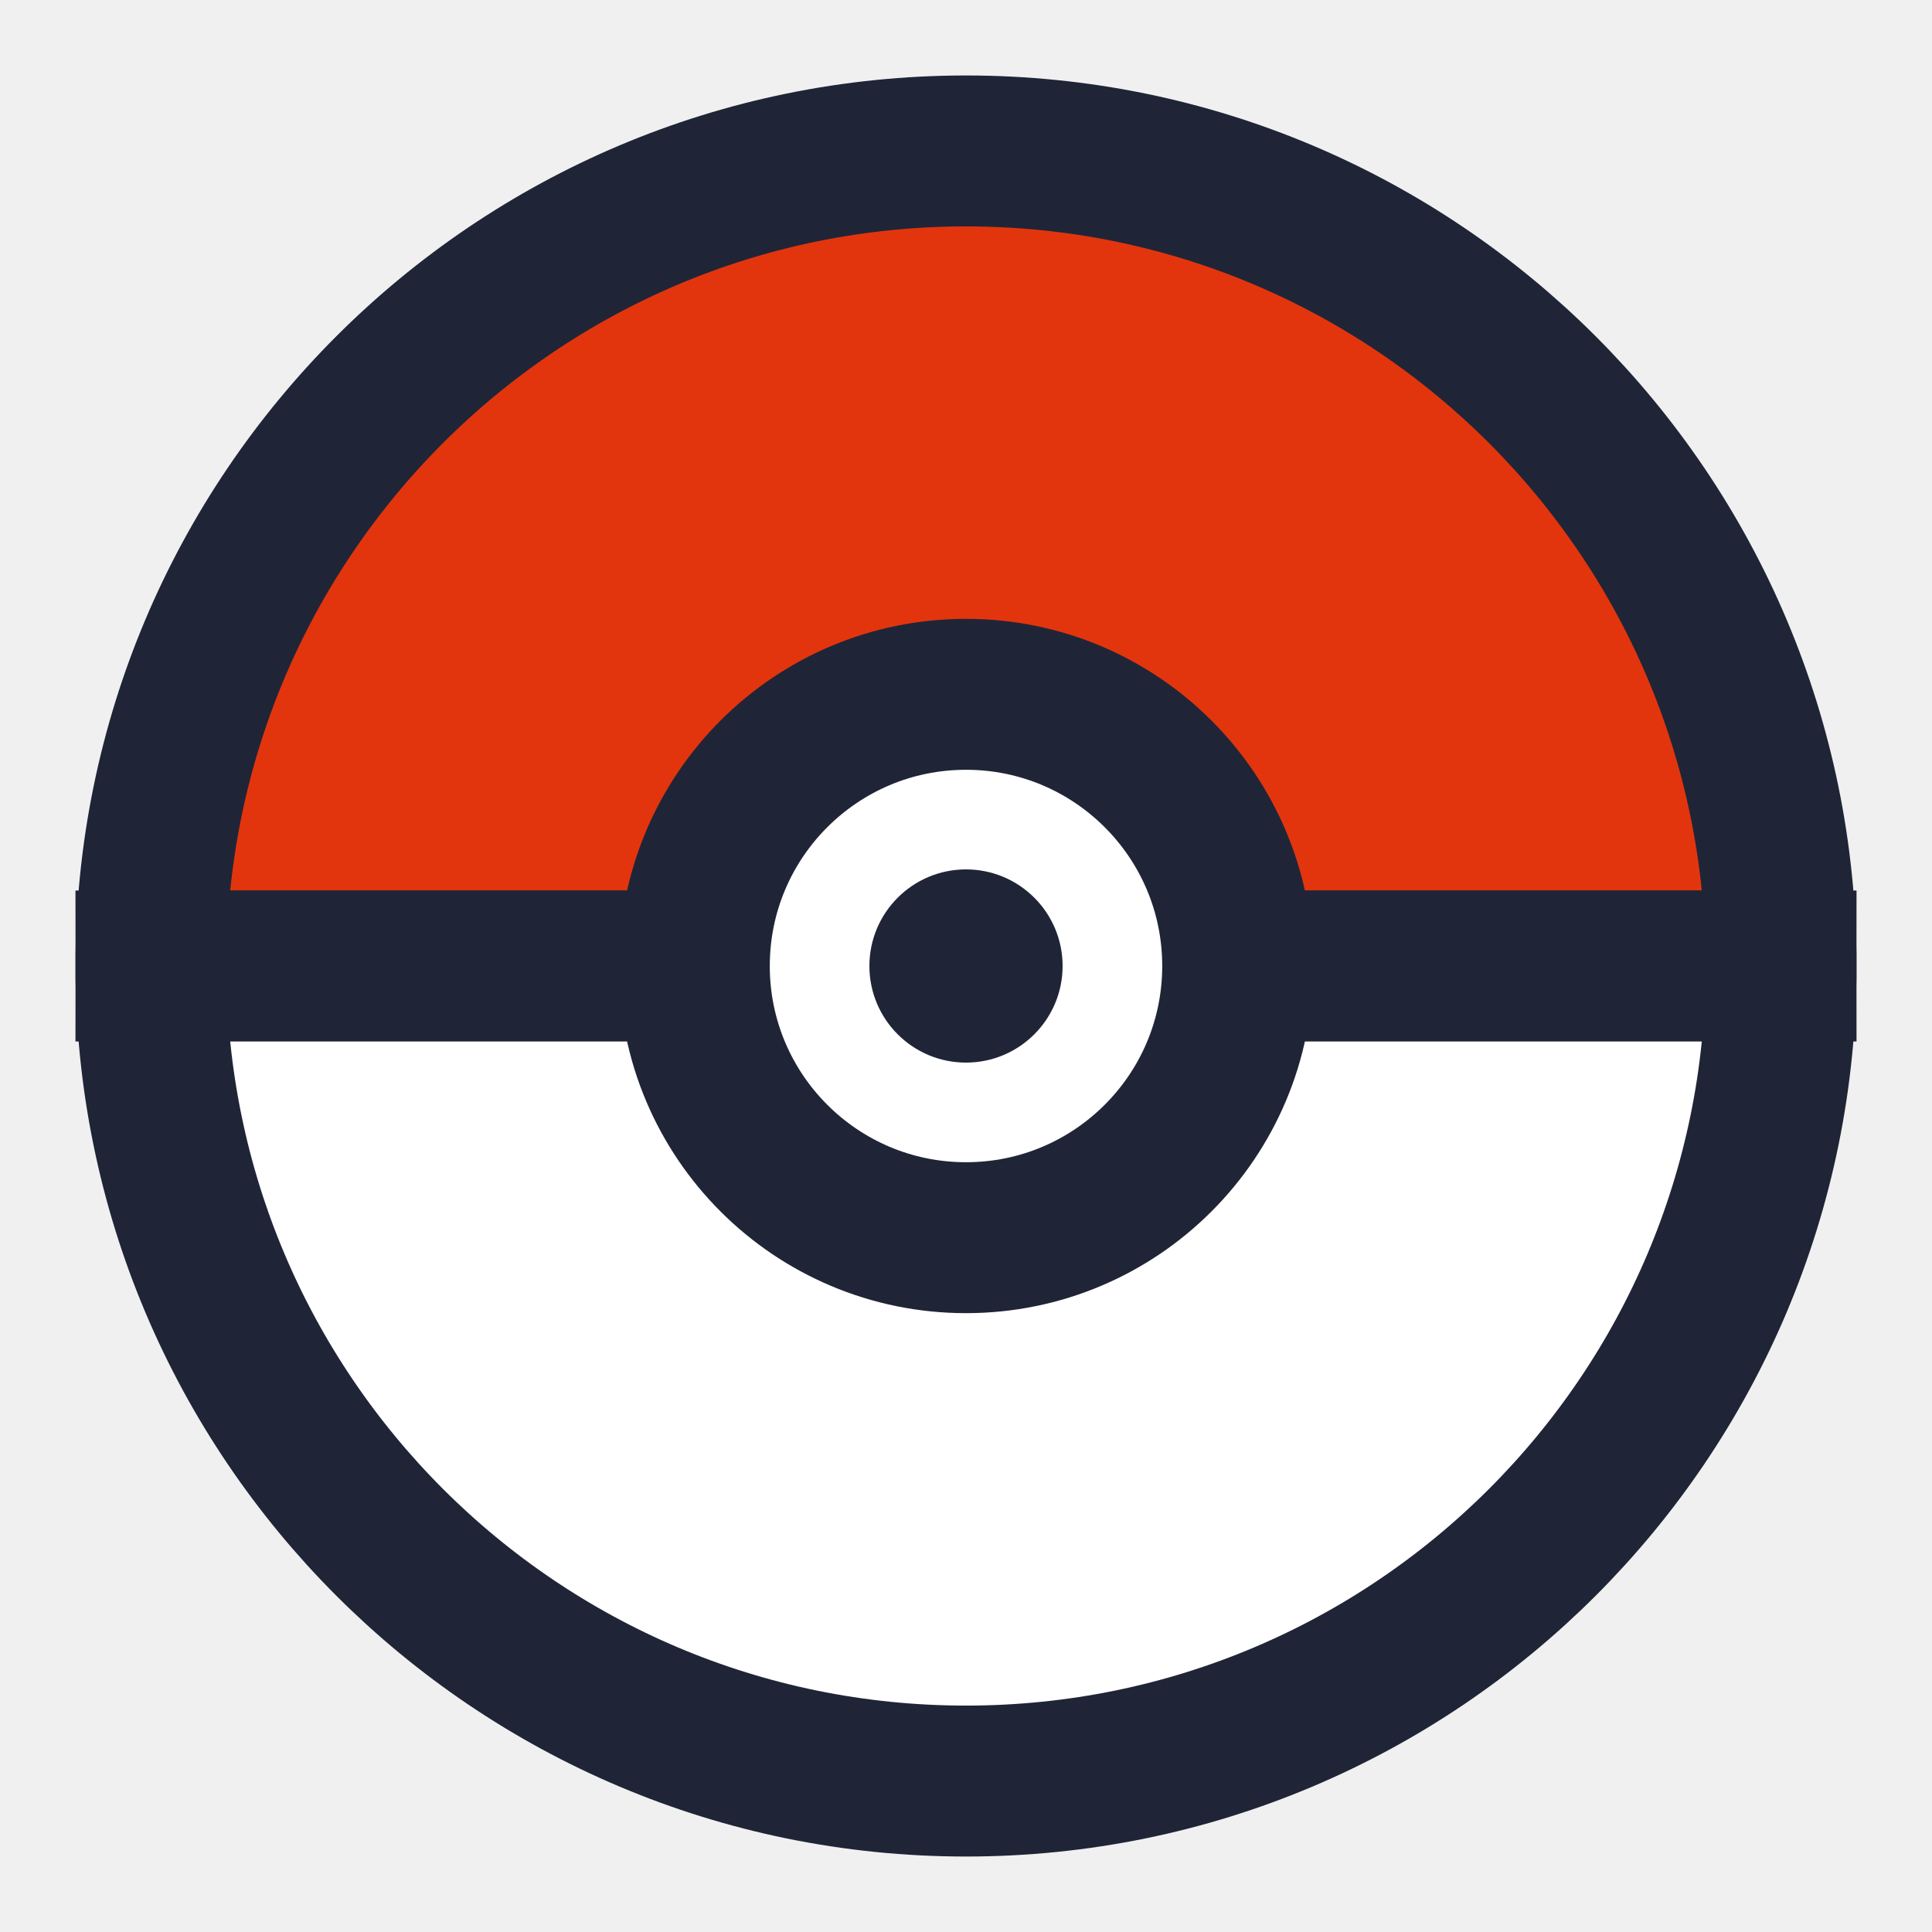
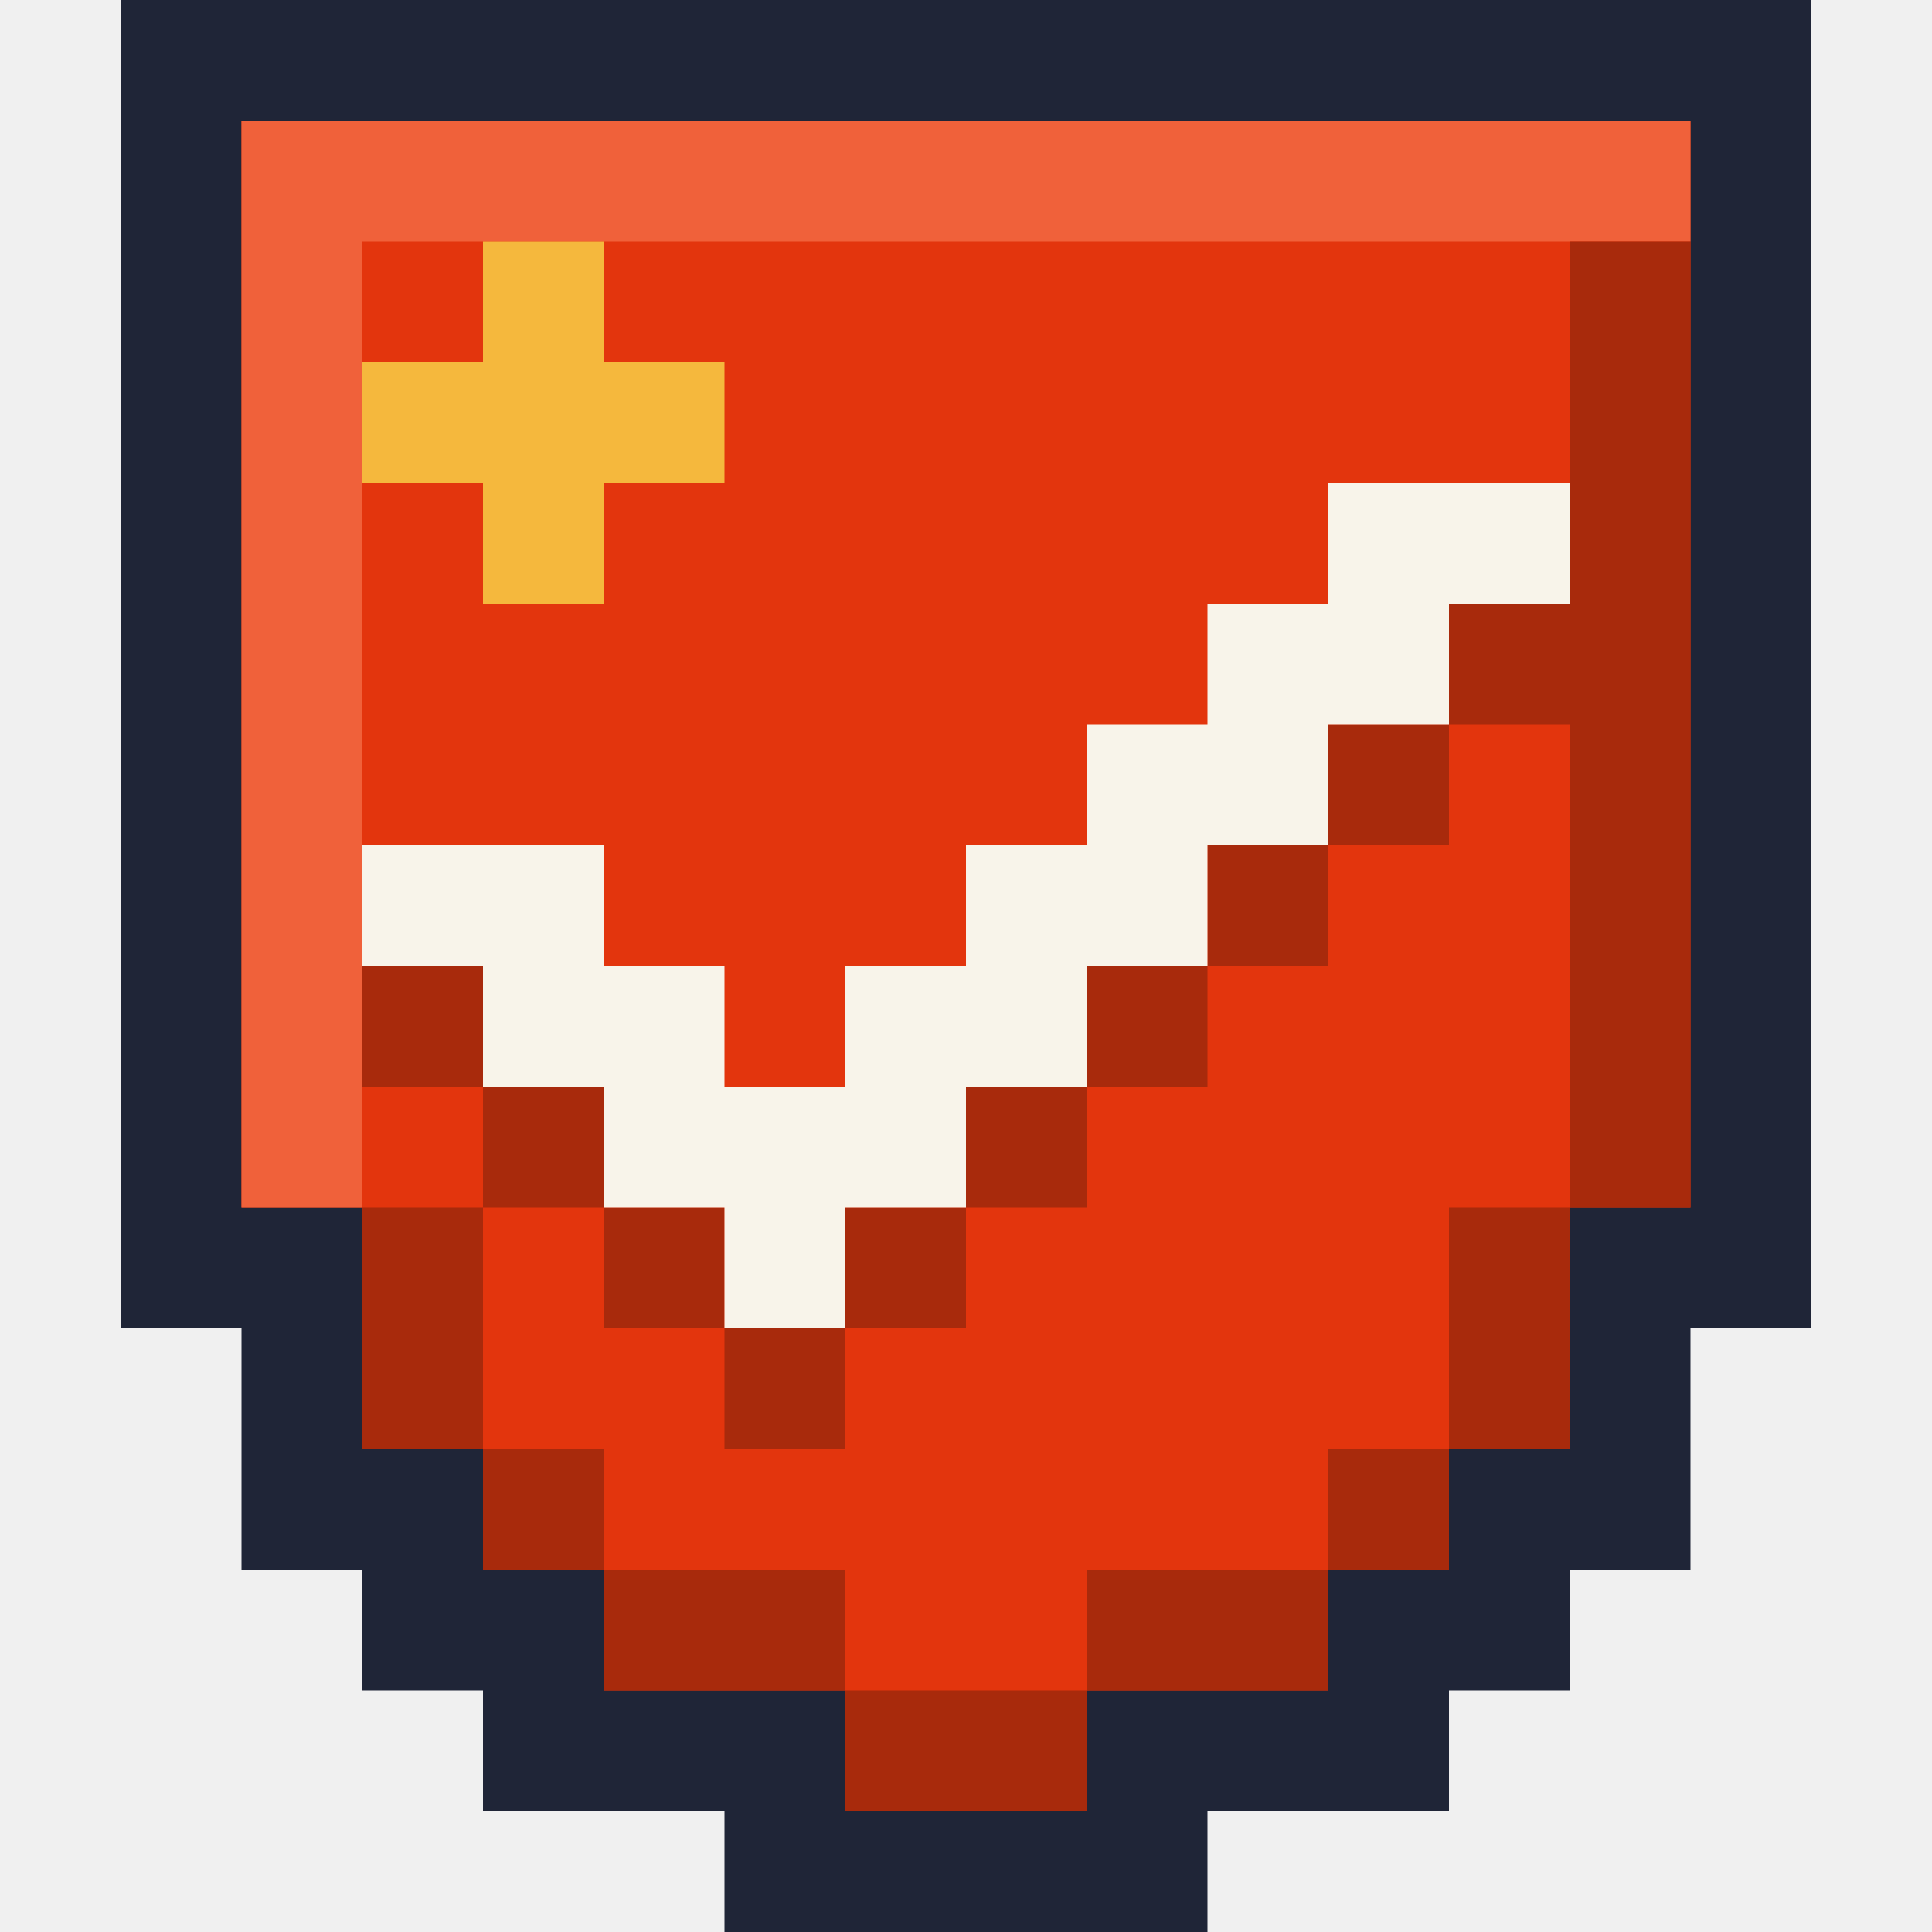
- <svg xmlns="http://www.w3.org/2000/svg" width="32" height="32" viewBox="0 0 32 32">
-   <g stroke="#1f2537" stroke-width="2.5">
-     <path d="M2.5 16a13.5 13.5 0 0 1 27 0Z" fill="#e3350d" />
-     <path d="M2.5 16a13.5 13.5 0 0 0 27 0Z" fill="#fff" />
-     <circle cx="16" cy="16" r="4.5" fill="#fff" />
-   </g>
-   <circle cx="16" cy="16" r="1.6" fill="#1f2537" />
+ <svg xmlns="http://www.w3.org/2000/svg" viewBox="0 0 16 16">
+   <path fill="#1F2537" d="M1 0h14v1h-14zM1 1h14v1h-14zM1 2h14v1h-14zM1 3h14v1h-14zM1 4h14v1h-14zM1 5h14v1h-14zM1 6h14v1h-14zM1 7h14v1h-14zM1 8h14v1h-14zM1 9h14v1h-14zM1 10h14v1h-14zM2 11h12v1h-12zM2 12h12v1h-12zM3 13h10v1h-10zM4 14h8v1h-8zM6 15h4v1h-4z" />
+   <path fill="#E3350D" d="M2 1h12v1h-12zM2 2h12v1h-12zM2 3h12v1h-12zM2 4h12v1h-12zM2 5h12v1h-12zM2 6h12v1h-12zM2 7h12v1h-12zM2 8h12v1h-12zM2 9h12v1h-12zM3 10h10v1h-10zM3 11h10v1h-10zM4 12h8v1h-8zM5 13h6v1h-6zM7 14h2v1h-2z" />
+   <path fill="#F0613A" d="M2 1h12v1h-12zM2 2h1v1h-1zM2 3h1v1h-1zM2 4h1v1h-1zM2 5h1v1h-1zM2 6h1v1h-1zM2 7h1v1h-1zM2 8h1v1h-1zM2 9h1v1h-1z" />
+   <path fill="#A82A0C" d="M13 2h1v1h-1zM13 3h1v1h-1zM13 4h1v1h-1zM12 5h2v1h-2zM11 6h1v1h-1zM13 6h1v1h-1zM10 7h1v1h-1zM13 7h1v1h-1zM3 8h1v1h-1zM9 8h1v1h-1zM13 8h1v1h-1zM4 9h1v1h-1zM8 9h1v1h-1zM13 9h1v1h-1zM3 10h1v1h-1zM5 10h1v1h-1zM7 10h1v1h-1zM12 10h1v1h-1zM3 11h1v1h-1zM6 11h1v1h-1zM12 11h1v1h-1zM4 12h1v1h-1zM11 12h1v1h-1zM5 13h2v1h-2zM9 13h2v1h-2zM7 14h2v1h-2z" />
+   <path fill="#F8F4EA" d="M11 4h2v1h-2zM10 5h2v1h-2zM9 6h2v1h-2zM3 7h2v1h-2zM8 7h2v1h-2zM4 8h2v1h-2zM7 8h2v1h-2zM5 9h3v1h-3zM6 10h1v1h-1z" />
+   <path fill="#F5B83D" d="M4 2h1v1h-1zM3 3h3v1h-3zM4 4h1v1h-1z" />
</svg>
